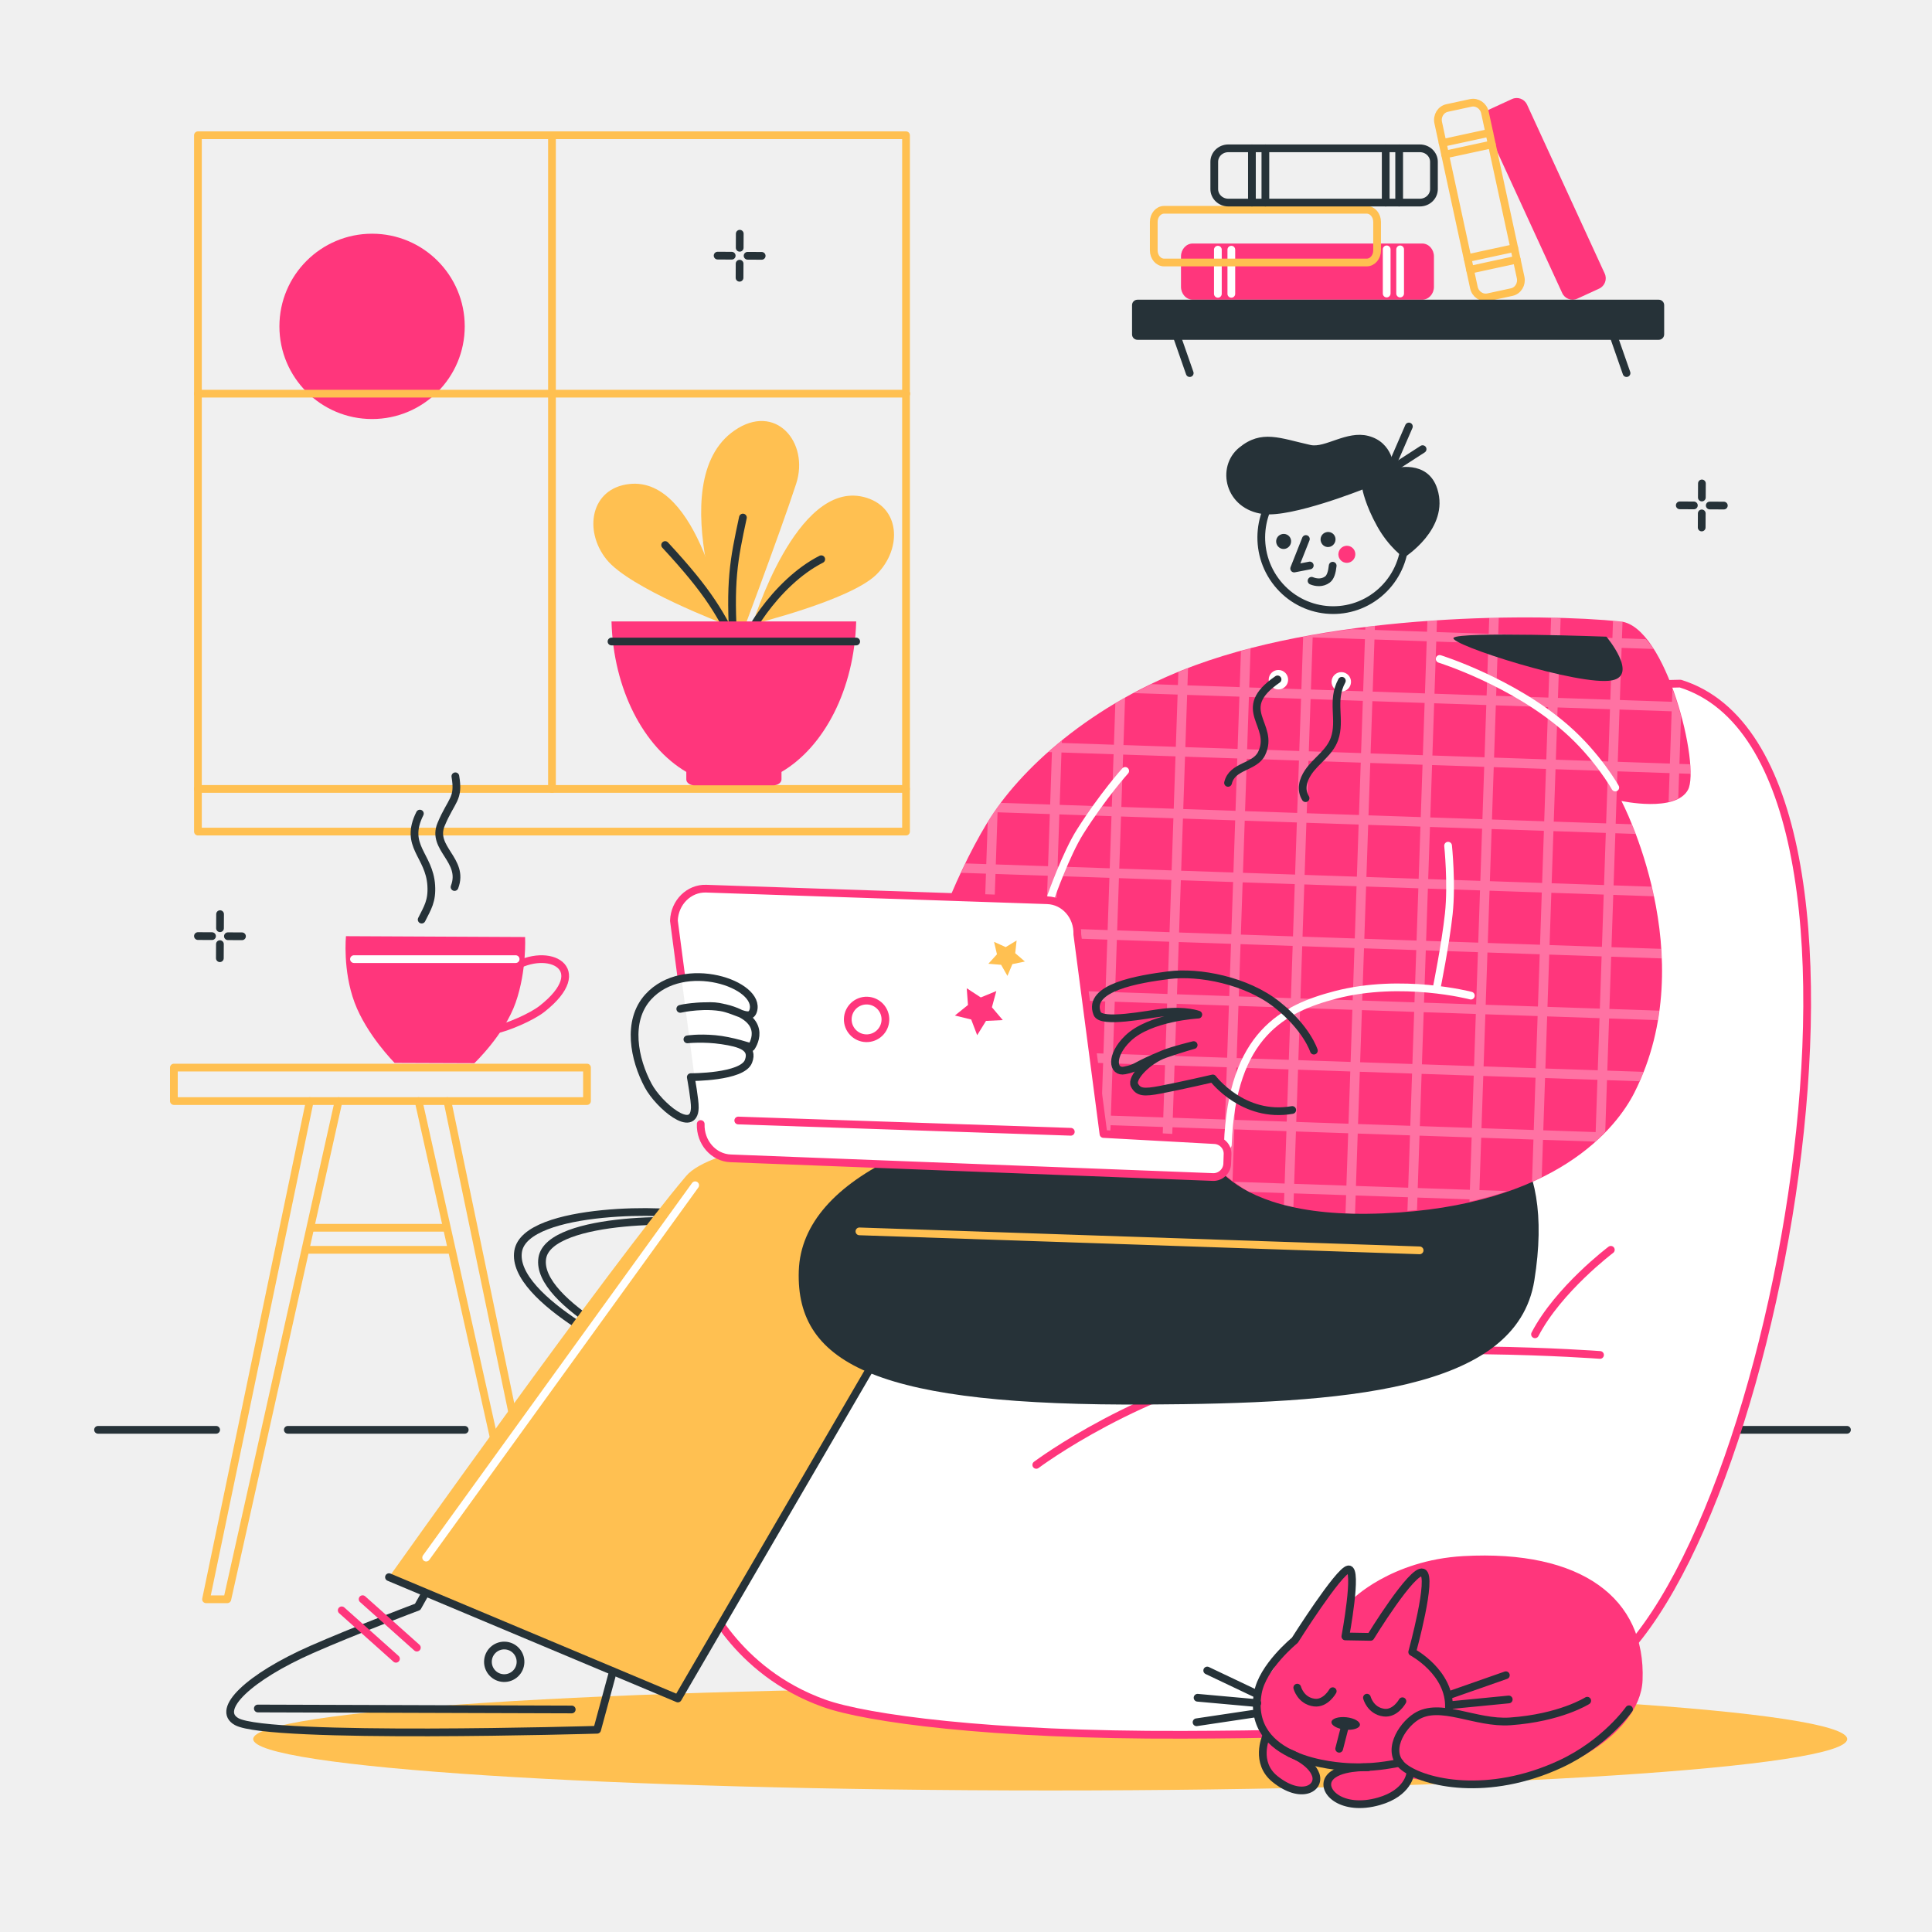
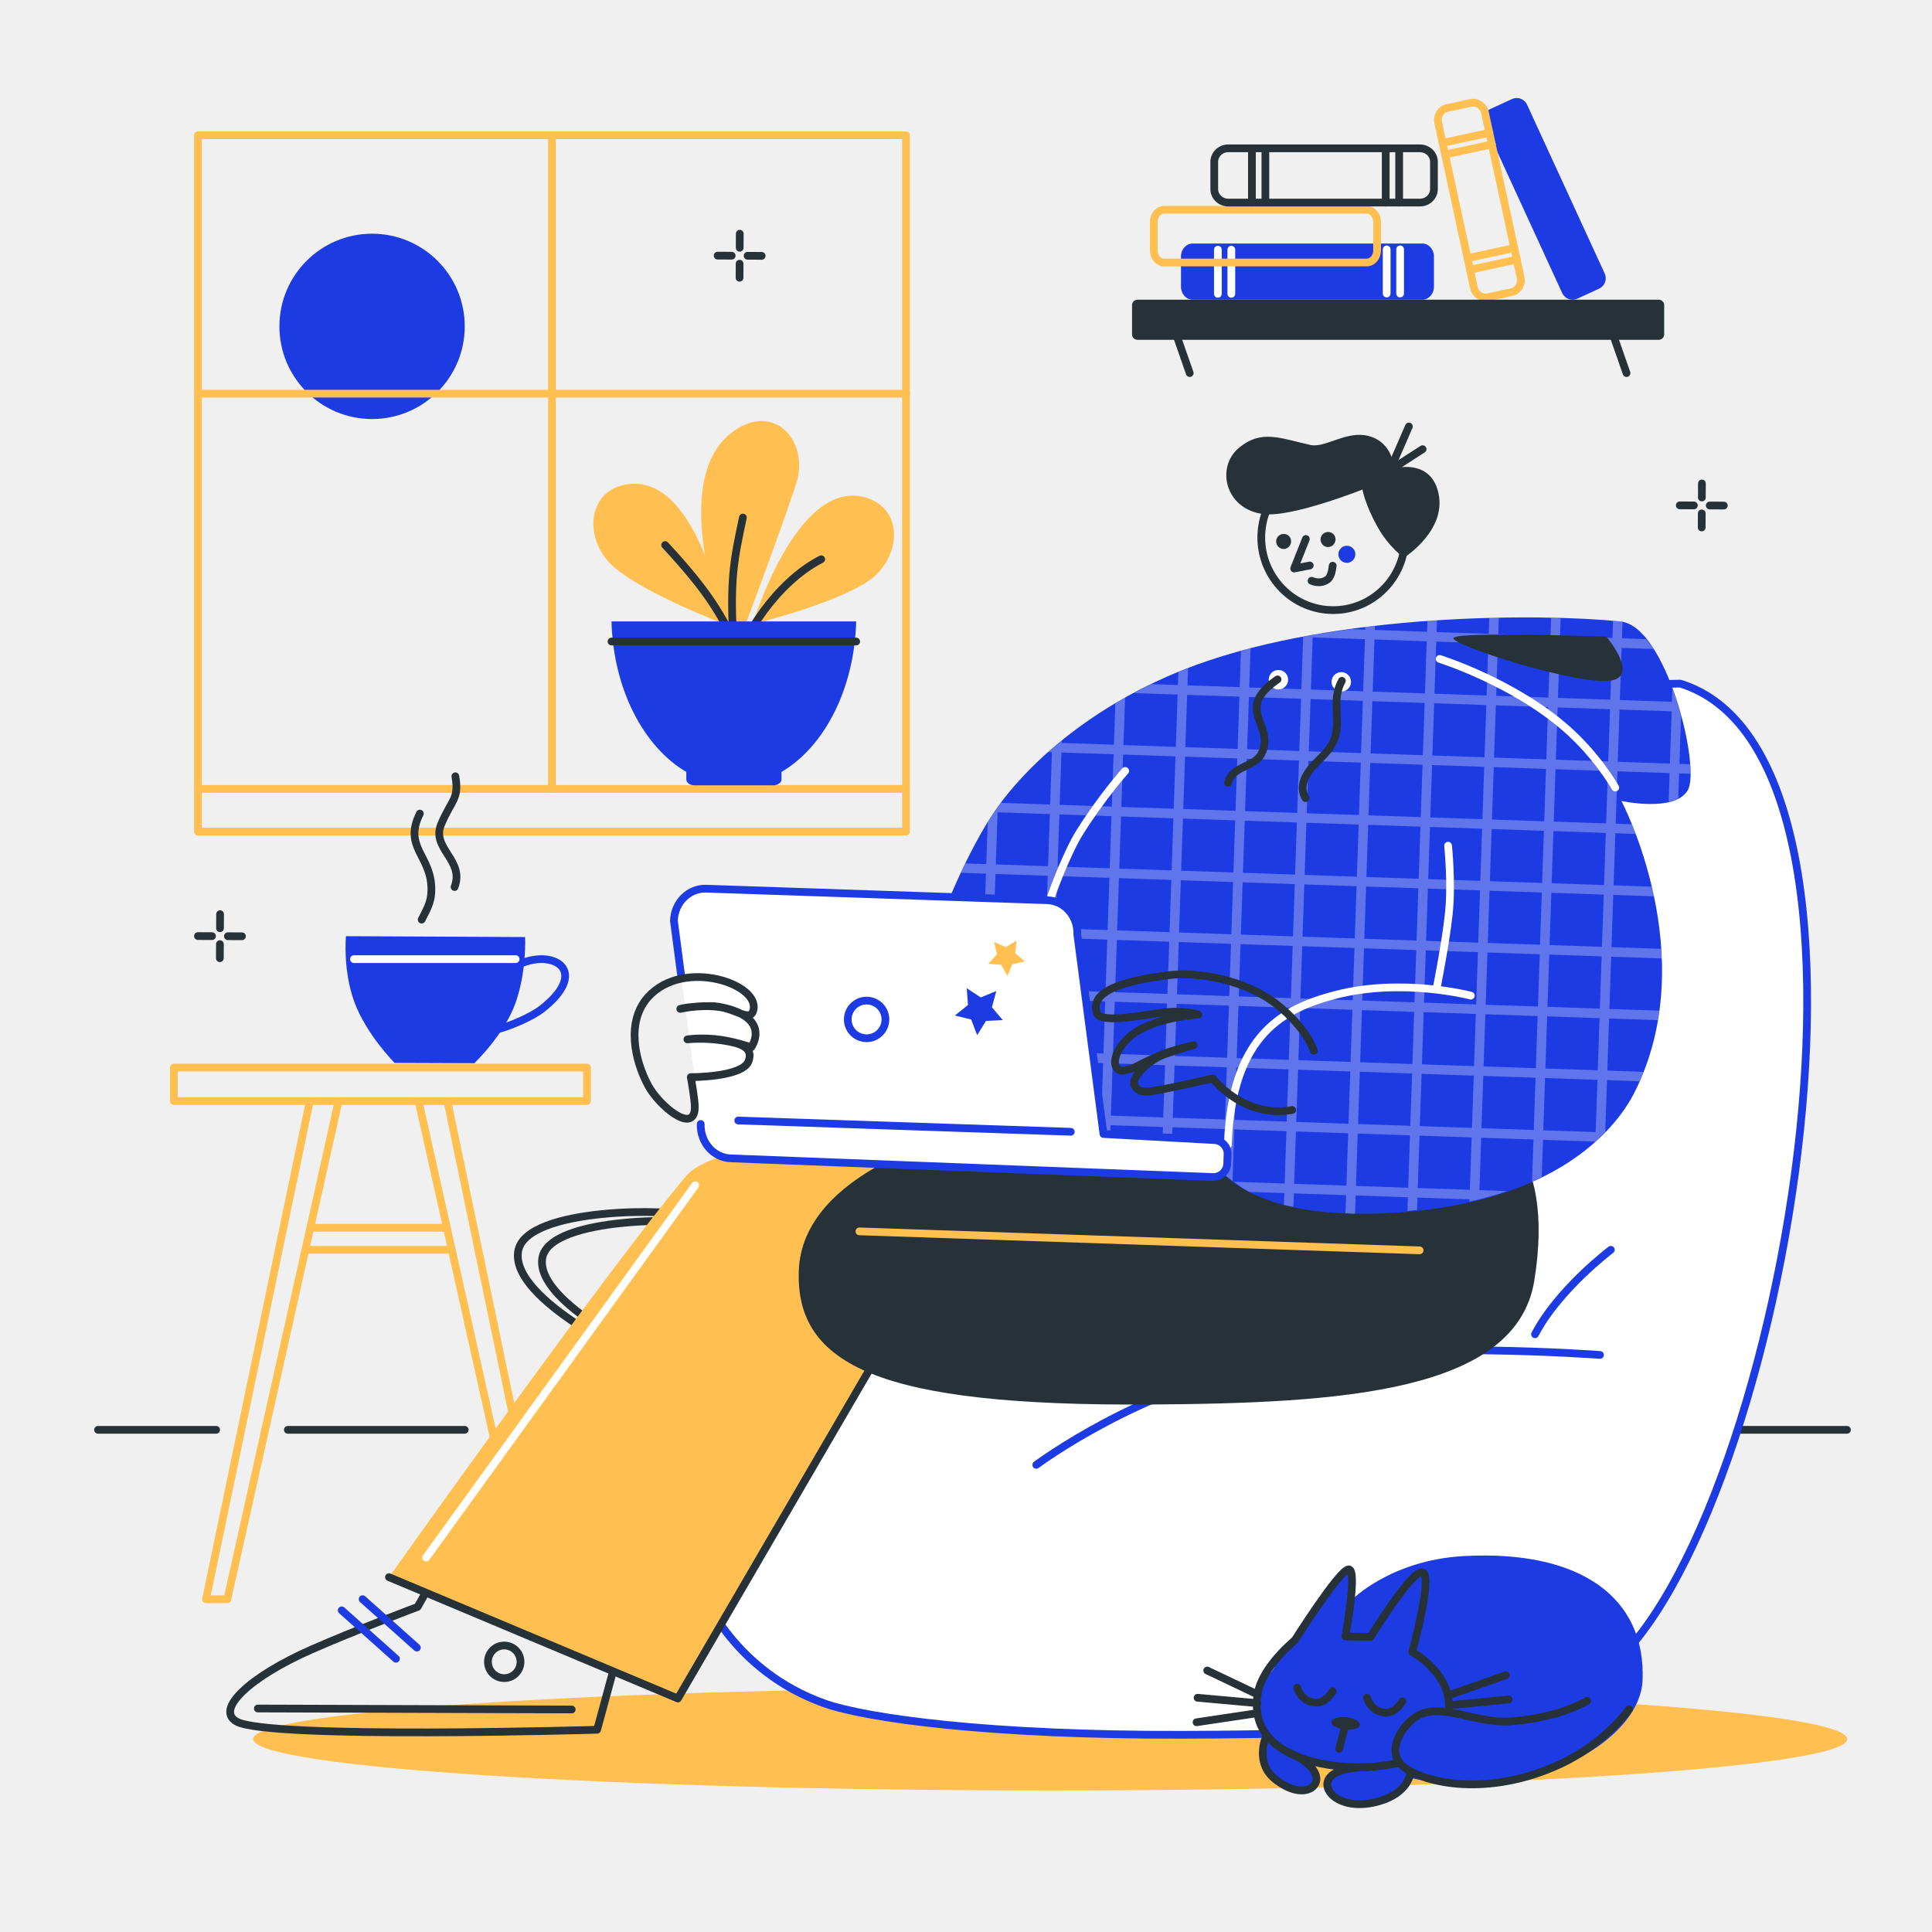
<svg xmlns="http://www.w3.org/2000/svg" version="1.1" x="0px" y="0px" viewBox="0 0 500 500" style="enable-background:new 0 0 500 500;" xml:space="preserve">
  <g id="Shadow">
    <ellipse style="fill:#FFC051;" cx="271.791" cy="450.066" rx="206.265" ry="13.306" />
  </g>
  <g id="Floor">
    <g id="Layer-16_1_">
      <path style="fill:none;stroke:#263238;stroke-width:2;stroke-linecap:round;stroke-linejoin:round;stroke-miterlimit:10;" d="    M25.371,370.036h30.565" />
      <path style="fill:none;stroke:#263238;stroke-width:2;stroke-linecap:round;stroke-linejoin:round;stroke-miterlimit:10;" d="    M139.681,370.036h338.312" />
      <line style="fill:none;stroke:#263238;stroke-width:2;stroke-linecap:round;stroke-linejoin:round;stroke-miterlimit:10;" x1="120.273" y1="370.036" x2="74.489" y2="370.036" />
    </g>
  </g>
  <g id="Sparkles">
    <g>
      <g>
        <path style="fill:none;stroke:#263238;stroke-width:2;stroke-linecap:round;stroke-linejoin:round;stroke-miterlimit:10;" d="     M440.455,125.111l-0.019,3.646" />
        <path style="fill:none;stroke:#263238;stroke-width:2;stroke-linecap:round;stroke-linejoin:round;stroke-miterlimit:10;" d="     M440.415,132.867l-0.019,3.646" />
        <path style="fill:none;stroke:#263238;stroke-width:2;stroke-linecap:round;stroke-linejoin:round;stroke-miterlimit:10;" d="     M446.127,130.841l-3.646-0.019" />
        <path style="fill:none;stroke:#263238;stroke-width:2;stroke-linecap:round;stroke-linejoin:round;stroke-miterlimit:10;" d="     M438.37,130.801l-3.646-0.018" />
      </g>
      <g>
        <path style="fill:none;stroke:#263238;stroke-width:2;stroke-linecap:round;stroke-linejoin:round;stroke-miterlimit:10;" d="     M56.955,236.582l-0.019,3.646" />
        <path style="fill:none;stroke:#263238;stroke-width:2;stroke-linecap:round;stroke-linejoin:round;stroke-miterlimit:10;" d="     M56.915,244.338l-0.019,3.646" />
        <path style="fill:none;stroke:#263238;stroke-width:2;stroke-linecap:round;stroke-linejoin:round;stroke-miterlimit:10;" d="     M62.627,242.312l-3.646-0.018" />
        <path style="fill:none;stroke:#263238;stroke-width:2;stroke-linecap:round;stroke-linejoin:round;stroke-miterlimit:10;" d="     M54.87,242.273l-3.646-0.019" />
      </g>
      <g>
        <path style="fill:none;stroke:#263238;stroke-width:2;stroke-linecap:round;stroke-linejoin:round;stroke-miterlimit:10;" d="     M191.451,60.484l-0.019,3.646" />
        <path style="fill:none;stroke:#263238;stroke-width:2;stroke-linecap:round;stroke-linejoin:round;stroke-miterlimit:10;" d="     M191.411,68.241l-0.019,3.646" />
        <path style="fill:none;stroke:#263238;stroke-width:2;stroke-linecap:round;stroke-linejoin:round;stroke-miterlimit:10;" d="     M197.123,66.214l-3.646-0.019" />
        <path style="fill:none;stroke:#263238;stroke-width:2;stroke-linecap:round;stroke-linejoin:round;stroke-miterlimit:10;" d="     M189.366,66.175l-3.646-0.019" />
      </g>
    </g>
  </g>
  <g id="Shelf">
    <g>
-       <path style="fill:#FF367C;" d="M305.639,66.364c0-1.846,1.36-3.342,3.037-3.342h59.391c1.677,0,3.037,1.496,3.037,3.342v7.859    c0,1.846-1.36,3.342-3.037,3.342h-59.391c-1.677,0-3.037-1.496-3.037-3.342V66.364z" />
+       <path style="fill:#1D3BE2;" d="M305.639,66.364c0-1.846,1.36-3.342,3.037-3.342h59.391c1.677,0,3.037,1.496,3.037,3.342v7.859    c0,1.846-1.36,3.342-3.037,3.342h-59.391c-1.677,0-3.037-1.496-3.037-3.342V66.364z" />
      <path style="fill:none;stroke:#FFFFFF;stroke-width:2;stroke-linecap:round;stroke-linejoin:round;stroke-miterlimit:10;" d="    M315.184,64.611v11.433" />
      <path style="fill:none;stroke:#FFFFFF;stroke-width:2;stroke-linecap:round;stroke-linejoin:round;stroke-miterlimit:10;" d="    M318.668,64.611v11.433" />
      <path style="fill:none;stroke:#FFFFFF;stroke-width:2;stroke-linecap:round;stroke-linejoin:round;stroke-miterlimit:10;" d="    M358.871,64.534v11.433" />
      <path style="fill:none;stroke:#FFFFFF;stroke-width:2;stroke-linecap:round;stroke-linejoin:round;stroke-miterlimit:10;" d="    M362.355,64.534v11.433" />
-       <path style="fill:#FF367C;" d="M391.299,25.635c1.475-0.678,3.221-0.032,3.899,1.443l20.101,43.719    c0.678,1.475,0.032,3.221-1.443,3.899l-5.655,2.6c-1.475,0.678-3.221,0.032-3.899-1.443l-20.101-43.719    c-0.678-1.475-0.032-3.221,1.443-3.899L391.299,25.635z" />
+       <path style="fill:#1D3BE2;" d="M391.299,25.635c1.475-0.678,3.221-0.032,3.899,1.443l20.101,43.719    c0.678,1.475,0.032,3.221-1.443,3.899l-5.655,2.6c-1.475,0.678-3.221,0.032-3.899-1.443l-20.101-43.719    c-0.678-1.475-0.032-3.221,1.443-3.899L391.299,25.635z" />
      <path style="fill:none;stroke:#FFC051;stroke-width:2;stroke-linecap:round;stroke-linejoin:round;stroke-miterlimit:10;" d="    M298.592,57.429c0-1.731,1.201-3.135,2.682-3.135h52.434c1.481,0,2.682,1.403,2.682,3.135V64.8c0,1.731-1.201,3.135-2.682,3.135    h-52.434c-1.481,0-2.682-1.403-2.682-3.135V57.429z" />
      <path style="fill:none;stroke:#263238;stroke-width:2;stroke-linecap:round;stroke-linejoin:round;stroke-miterlimit:10;" d="    M314.251,41.869c0-1.924,1.632-3.483,3.645-3.483h49.563c2.013,0,3.645,1.56,3.645,3.483v7.075c0,1.924-1.632,3.483-3.645,3.483    h-49.563c-2.013,0-3.645-1.56-3.645-3.483V41.869z" />
      <g>
        <path style="fill:none;stroke:#263238;stroke-width:2;stroke-linecap:round;stroke-linejoin:round;stroke-miterlimit:10;" d="     M323.996,38.386v14.043" />
        <path style="fill:none;stroke:#263238;stroke-width:2;stroke-linecap:round;stroke-linejoin:round;stroke-miterlimit:10;" d="     M327.48,38.386v14.043" />
      </g>
      <g>
        <path style="fill:none;stroke:#263238;stroke-width:2;stroke-linecap:round;stroke-linejoin:round;stroke-miterlimit:10;" d="     M358.62,38.386v14.043" />
        <path style="fill:none;stroke:#263238;stroke-width:2;stroke-linecap:round;stroke-linejoin:round;stroke-miterlimit:10;" d="     M362.104,38.386v14.043" />
      </g>
      <path style="fill:none;stroke:#FFC051;stroke-width:2;stroke-linecap:round;stroke-linejoin:round;stroke-miterlimit:10;" d="    M380.621,26.632c1.657-0.358,3.304,0.757,3.679,2.49l9.237,42.688c0.375,1.734-0.664,3.43-2.321,3.789l-6.093,1.318    c-1.657,0.358-3.305-0.757-3.68-2.491l-9.236-42.688c-0.375-1.734,0.664-3.43,2.32-3.789L380.621,26.632z" />
      <path style="fill:none;stroke:#FFC051;stroke-width:2;stroke-linecap:round;stroke-linejoin:round;stroke-miterlimit:10;" d="    M385.437,34.376l-12.095,2.617" />
      <path style="fill:none;stroke:#FFC051;stroke-width:2;stroke-linecap:round;stroke-linejoin:round;stroke-miterlimit:10;" d="    M386.086,37.377l-12.095,2.617" />
      <path style="fill:none;stroke:#FFC051;stroke-width:2;stroke-linecap:round;stroke-linejoin:round;stroke-miterlimit:10;" d="    M391.889,64.196l-12.095,2.617" />
      <path style="fill:none;stroke:#FFC051;stroke-width:2;stroke-linecap:round;stroke-linejoin:round;stroke-miterlimit:10;" d="    M392.539,67.197l-12.095,2.617" />
      <path style="fill:#263238;" d="M292.973,78.964c0-0.772,0.626-1.398,1.398-1.398h134.916c0.772,0,1.398,0.626,1.398,1.398v7.579    c0,0.772-0.626,1.398-1.398,1.398H294.371c-0.772,0-1.398-0.626-1.398-1.398V78.964z" />
      <path style="fill:none;stroke:#263238;stroke-width:2;stroke-linecap:round;stroke-linejoin:round;stroke-miterlimit:10;" d="    M303.835,84.919l4.066,11.641" />
      <path style="fill:none;stroke:#263238;stroke-width:2;stroke-linecap:round;stroke-linejoin:round;stroke-miterlimit:10;" d="    M416.881,84.919l4.066,11.641" />
    </g>
  </g>
  <g id="Sun">
-     <path style="fill:#FF367C;" d="M72.311,84.465c0-13.244,10.737-23.981,23.981-23.981c13.245,0,23.981,10.737,23.981,23.981   s-10.736,23.981-23.981,23.981C83.048,108.446,72.311,97.71,72.311,84.465z" />
+     <path style="fill:#1D3BE2;" d="M72.311,84.465c0-13.244,10.737-23.981,23.981-23.981c13.245,0,23.981,10.737,23.981,23.981   s-10.736,23.981-23.981,23.981C83.048,108.446,72.311,97.71,72.311,84.465z" />
  </g>
  <g id="Window">
    <g>
      <path style="fill:none;stroke:#FFC051;stroke-width:2;stroke-linecap:round;stroke-linejoin:round;stroke-miterlimit:10;" d="    M51.224,35.002h183.254v180.217H51.224V35.002z" />
      <path style="fill:none;stroke:#FFC051;stroke-width:2;stroke-linecap:round;stroke-linejoin:round;stroke-miterlimit:10;" d="    M51.224,204.178h183.254" />
      <path style="fill:none;stroke:#FFC051;stroke-width:2;stroke-linecap:round;stroke-linejoin:round;stroke-miterlimit:10;" d="    M142.851,35.002v169.176" />
      <path style="fill:none;stroke:#FFC051;stroke-width:2;stroke-linecap:round;stroke-linejoin:round;stroke-miterlimit:10;" d="    M51.224,101.879h183.329" />
    </g>
  </g>
  <g id="Plant">
    <g>
      <path style="fill:#FFC051;" d="M187.584,161.549c0,0-6.639-38.311-24.733-36.286c-10.008,1.12-11.859,12.053-5.895,19.514    C162.92,152.238,187.584,161.549,187.584,161.549z" />
      <path style="fill:#FFC051;" d="M194.772,161.549c0,0,11.232-37.192,28.684-32.946c9.654,2.349,10.113,13.426,3.356,20.091    C220.055,155.36,194.772,161.549,194.772,161.549z" />
      <path style="fill:#FFC051;" d="M189.917,169.729c0,0-19.115-44.973,0.136-58.3c10.648-7.372,19.471,3.052,15.997,13.756    C201.951,137.817,189.917,169.729,189.917,169.729z" />
      <path style="fill:none;stroke:#263238;stroke-width:2;stroke-linecap:round;stroke-linejoin:round;stroke-miterlimit:10;" d="    M192.264,133.942c-2.347,10.965-3.529,16.481-2.347,33.623" />
      <path style="fill:none;stroke:#263238;stroke-width:2;stroke-linecap:round;stroke-linejoin:round;stroke-miterlimit:10;" d="    M191.444,168.774c-5.062-10.021-7.606-15.062-19.308-27.72" />
      <path style="fill:none;stroke:#263238;stroke-width:2;stroke-linecap:round;stroke-linejoin:round;stroke-miterlimit:10;" d="    M212.537,144.729c-11.871,6.024-21.093,21.295-21.093,26.174" />
-       <path style="fill:#FF367C;" d="M158.255,160.83c0.472,17.544,8.316,32.468,19.361,38.946v1.95c0,0.831,0.945,1.52,2.122,1.52    h10.195h10.163c1.177,0,2.155-0.689,2.155-1.52v-1.95c11.044-6.479,18.856-21.402,19.329-38.946H158.255z" />
+       <path style="fill:#1D3BE2;" d="M158.255,160.83c0.472,17.544,8.316,32.468,19.361,38.946v1.95c0,0.831,0.945,1.52,2.122,1.52    h10.195h10.163c1.177,0,2.155-0.689,2.155-1.52v-1.95c11.044-6.479,18.856-21.402,19.329-38.946H158.255z" />
      <path style="fill:none;stroke:#263238;stroke-width:2;stroke-linecap:round;stroke-linejoin:round;stroke-miterlimit:10;" d="    M158.255,166.024h63.325" />
    </g>
  </g>
  <g id="Table">
    <g>
      <path style="fill:none;stroke:#FFC051;stroke-width:2;stroke-linecap:round;stroke-linejoin:round;stroke-miterlimit:10;" d="    M45,276.287h106.912v8.667H45V276.287z" />
      <path style="fill:none;stroke:#FFC051;stroke-width:2;stroke-linecap:round;stroke-linejoin:round;stroke-miterlimit:10;" d="    M87.624,284.954L58.83,413.891h-5.508l26.85-128.937" />
      <path style="fill:none;stroke:#FFC051;stroke-width:2;stroke-linecap:round;stroke-linejoin:round;stroke-miterlimit:10;" d="    M108.333,284.954l28.794,128.937h5.508l-26.849-128.937" />
      <path style="fill:none;stroke:#FFC051;stroke-width:2;stroke-linecap:round;stroke-linejoin:round;stroke-miterlimit:10;" d="    M80.588,317.747h34.473" />
      <path style="fill:none;stroke:#FFC051;stroke-width:2;stroke-linecap:round;stroke-linejoin:round;stroke-miterlimit:10;" d="    M79.295,323.449h36.762" />
    </g>
  </g>
  <g id="Mug">
    <g>
      <g>
-         <path style="fill:#FF367C;" d="M89.541,242.283l46.352,0.222c0,0,0.463,8.678-2.442,16.963     c-2.904,8.285-10.693,15.689-10.693,15.689l-20.629-0.077c0,0-7.247-7.272-10.361-15.612     C88.654,251.127,89.541,242.283,89.541,242.283z" />
-         <path style="fill:none;stroke:#FF367C;stroke-width:2;stroke-linecap:round;stroke-linejoin:round;stroke-miterlimit:10;" d="     M132.597,250.527c9.349-5.864,20.946,0.114,7.701,10.541c-2.767,2.179-9.069,4.86-12.295,5.48" />
+         <path style="fill:#1D3BE2;" d="M89.541,242.283l46.352,0.222c0,0,0.463,8.678-2.442,16.963     c-2.904,8.285-10.693,15.689-10.693,15.689l-20.629-0.077c0,0-7.247-7.272-10.361-15.612     C88.654,251.127,89.541,242.283,89.541,242.283z" />
+         <path style="fill:none;stroke:#1D3BE2;stroke-width:2;stroke-linecap:round;stroke-linejoin:round;stroke-miterlimit:10;" d="     M132.597,250.527c9.349-5.864,20.946,0.114,7.701,10.541c-2.767,2.179-9.069,4.86-12.295,5.48" />
        <path style="fill:none;stroke:#FFFFFF;stroke-width:2;stroke-linecap:round;stroke-linejoin:round;stroke-miterlimit:10;" d="     M91.608,248.221h41.842" />
      </g>
      <g>
        <path style="fill:none;stroke:#263238;stroke-width:2;stroke-linecap:round;stroke-linejoin:round;stroke-miterlimit:10;" d="     M108.663,210.553c-4.213,8.425,2.449,10.684,2.943,18.582c0.254,4.064-0.949,5.797-2.48,8.86" />
        <path style="fill:none;stroke:#263238;stroke-width:2;stroke-linecap:round;stroke-linejoin:round;stroke-miterlimit:10;" d="     M117.847,200.903c1.028,6.012-1.008,6.012-3.696,12.467c-2.588,6.211,6.148,9.264,3.484,16.192" />
      </g>
    </g>
  </g>
  <g id="Character">
    <g>
      <path style="fill:none;stroke:#263238;stroke-width:2;stroke-linecap:round;stroke-linejoin:round;stroke-miterlimit:10;" d="    M178.288,314.793c-2.767-1.965-42.294-2.649-44.194,9.038c-2.03,12.492,30.822,28.124,36.401,29.846" />
      <path style="fill:none;stroke:#263238;stroke-width:2;stroke-linecap:round;stroke-linejoin:round;stroke-miterlimit:10;" d="    M183.165,317.051c-2.683-1.862-40.987-2.54-42.818,8.521c-1.958,11.823,29.888,26.645,35.296,28.279" />
-       <path style="fill:#FFFFFF;stroke:#FF367C;stroke-width:2;stroke-linecap:round;stroke-linejoin:round;stroke-miterlimit:10;" d="    M182.075,412.634c0,0,7.881,19.906,31.325,28.222c10.687,3.79,42.421,8.279,92.82,8.103c42.33-0.147,82.717-1.268,104.995-13.589    c47.219-26.113,87.045-238.717,23.648-258.455l-87.823,2.059L197.728,317.84L182.075,412.634z" />
-       <path style="fill:none;stroke:#FF367C;stroke-width:2;stroke-linecap:round;stroke-linejoin:round;stroke-miterlimit:10;" d="    M268.185,379.112c0,0,27.287-20.452,60.998-26.368c33.712-5.916,84.903-2.086,84.903-2.086" />
+       <path style="fill:#FFFFFF;stroke:#1D3BE2;stroke-width:2;stroke-linecap:round;stroke-linejoin:round;stroke-miterlimit:10;" d="    M182.075,412.634c0,0,7.881,19.906,31.325,28.222c10.687,3.79,42.421,8.279,92.82,8.103c42.33-0.147,82.717-1.268,104.995-13.589    c47.219-26.113,87.045-238.717,23.648-258.455l-87.823,2.059L197.728,317.84L182.075,412.634z" />
+       <path style="fill:none;stroke:#1D3BE2;stroke-width:2;stroke-linecap:round;stroke-linejoin:round;stroke-miterlimit:10;" d="    M268.185,379.112c0,0,27.287-20.452,60.998-26.368c33.712-5.916,84.903-2.086,84.903-2.086" />
      <g id="Layer-9_2_">
        <path style="fill:#FFC051;" d="M292.749,287.683c0,0-102.846,2.144-115.163,16.652c-19.536,23.01-76.918,103.832-76.918,103.832     l74.767,31.403l63.178-108.461L292.749,287.683z" />
      </g>
      <g id="Layer-9_00000076564054454746379220000007074364354545552788_">
        <path style="fill:none;stroke:#263238;stroke-width:2;stroke-linecap:round;stroke-linejoin:round;stroke-miterlimit:10;" d="     M100.668,408.167l74.767,31.403l63.178-108.461" />
      </g>
      <g id="Layer-1_2_">
        <path style="fill:#263238;" d="M206.724,328.886c0.835-24.627,37.523-39.778,87.566-43.806     c42.624-3.431,113.668-21.56,102.796,46.296c-4.638,28.943-49.763,31.818-99.968,32.111     C228.087,363.889,205.889,353.512,206.724,328.886z" />
      </g>
      <g id="Layer-2_2_">
-         <path style="fill:#FF367C;" d="M419.622,207.285c0,0,13.968,3.064,17.217-2.862c3.3-6.02-5.6-42.367-17.417-43.583     c-20.621-2.123-73.205-2.228-110.093,11.323c-26.959,9.903-45.544,27.04-53.873,40.817     c-18.192,30.085-27.236,78.266-27.236,78.266l82.664,2.801c0,0,2.228,21.837,47.043,19.974     c44.815-1.864,60.546-22.322,65.066-31.279C440.843,247.361,419.622,207.285,419.622,207.285z" />
+         <path style="fill:#1D3BE2;" d="M419.622,207.285c0,0,13.968,3.064,17.217-2.862c3.3-6.02-5.6-42.367-17.417-43.583     c-20.621-2.123-73.205-2.228-110.093,11.323c-26.959,9.903-45.544,27.04-53.873,40.817     c-18.192,30.085-27.236,78.266-27.236,78.266l82.664,2.801c0,0,2.228,21.837,47.043,19.974     c44.815-1.864,60.546-22.322,65.066-31.279C440.843,247.361,419.622,207.285,419.622,207.285z" />
      </g>
      <g id="Layer-18_2_">
        <path style="opacity:0.298;fill:#FFFFFF;enable-background:new    ;" d="M401.425,159.922l-0.158,4.653l-13.523-0.458     l0.144-4.248c-0.854,0.016-1.603,0.018-2.472,0.041l-0.14,4.123l-13.492-0.457l0.103-3.03c-0.83,0.054-1.64,0.106-2.476,0.166     l-0.094,2.78l-13.523-0.458l0.036-1.062c-0.831,0.096-1.649,0.22-2.481,0.323l-0.022,0.656l-3.56-0.121     c-4.3,0.586-8.574,1.232-12.826,2.035l0.312,0.011l-0.457,13.492l-13.492-0.457l0.344-10.15c-0.862,0.223-1.643,0.526-2.496,0.76     l-0.315,9.307l-13.523-0.458l0.15-4.434c-0.857,0.33-1.666,0.696-2.506,1.041l-0.112,3.31l-6.871-0.233     c-1.548,0.749-3.039,1.526-4.518,2.317l11.306,0.383l-0.458,13.523l-13.554-0.459l0.416-12.274     c-0.872,0.491-1.675,1.006-2.522,1.509l-0.362,10.681l-13.492-0.457l0.021-0.624c-1.215,0.986-2.349,1.977-3.478,2.977     l0.905,0.031l-0.459,13.555l-12.774-0.433c-1.267,1.69-2.399,3.334-3.389,4.95l-0.369,10.9l-5.372-0.182     c-0.398,0.817-0.79,1.602-1.177,2.431l6.465,0.219l-0.458,13.523l-11.649-0.395c-0.312,0.817-0.562,1.625-0.864,2.441     l12.43,0.421l-0.458,13.523l-13.523-0.458l0.344-10.15c-0.949,2.673-1.897,5.304-2.738,7.912l-0.073,2.155l-0.593-0.02     c-0.26,0.827-0.491,1.632-0.74,2.445l1.249,0.042l-0.457,13.492l-4.528-0.153c-0.227,0.87-0.405,1.623-0.614,2.45l5.059,0.171     l-0.458,13.523l-7.901-0.268c-0.195,0.937-0.432,2.002-0.52,2.453l8.338,0.283l-0.07,2.061l2.468,0.084l0.07-2.061l13.523,0.458     l-0.07,2.061l2.468,0.084l0.07-2.061l13.523,0.458l-0.07,2.061l2.468,0.084l0.07-2.061l13.492,0.457l-0.07,2.061l2.468,0.084     l0.07-2.061l13.554,0.459l-0.07,2.061l2.468,0.084l0.07-2.061l13.523,0.458l-0.387,11.431c0.705,0.683,1.507,1.343,2.402,2.02     l0.453-13.367l13.492,0.457l-0.459,13.554l-13.148-0.445c1.205,0.886,2.363,1.786,3.945,2.604l9.12,0.309l-0.104,3.061     c0.768,0.202,1.628,0.341,2.453,0.52l0.119-3.498l13.523,0.458l-0.159,4.685c0.82,0.034,1.61,0.1,2.467,0.115l0.16-4.716     l13.523,0.458l-0.12,3.529c0.839-0.074,1.662-0.141,2.478-0.228l0.109-3.217l13.492,0.457l-0.02,0.594     c3.505-0.805,6.796-1.693,9.785-2.733l-7.214-0.245l0.459-13.554l13.523,0.458l-0.371,10.963c0.905-0.404,1.661-0.839,2.513-1.26     l0.326-9.62l13.554,0.459c0.956-0.857,1.742-1.696,2.556-2.54l0.453-13.367l8.401,0.285c0.357-0.809,0.731-1.622,1.052-2.435     l-9.37-0.317l0.457-13.492l12.618,0.428c0.139-0.821,0.255-1.64,0.365-2.458l-12.899-0.437l0.458-13.523l13.086,0.443     c-0.031-0.831-0.111-1.657-0.166-2.476l-12.836-0.435l0.458-13.523l10.525,0.357c-0.19-0.9-0.429-1.626-0.635-2.492l-9.806-0.332     l0.457-13.492l5.216,0.177c-0.404-1.063-0.583-1.623-0.948-2.502l-4.185-0.142l0.459-13.555l13.492,0.457l-0.251,7.403     c0.909-0.211,1.742-0.455,2.499-0.854l0.219-6.465l2.935,0.099c0.004-0.722-0.076-1.635-0.135-2.475l-2.717-0.092l0.419-12.367     c-0.64-2.369-1.376-4.687-2.233-7.018l-0.112,3.31l-13.492-0.457l0.457-13.492l8.276,0.28c-0.632-0.993-1.334-1.717-2.009-2.538     l-6.184-0.21l0.143-4.217c-0.158-0.029-0.305-0.124-0.465-0.141c-0.496-0.051-1.464-0.051-1.998-0.099l-0.148,4.372     l-13.554-0.459l0.156-4.591C402.97,160.04,402.385,159.943,401.425,159.922z M339.719,164.959l13.523,0.458l-0.457,13.492     l-13.523-0.458L339.719,164.959z M355.71,165.501l13.523,0.458l-0.457,13.492l-13.523-0.458L355.71,165.501z M371.701,166.043     l13.492,0.457l-0.457,13.492l-13.492-0.457L371.701,166.043z M387.66,166.584l13.523,0.458l-0.457,13.492l-13.523-0.458     L387.66,166.584z M403.651,167.126l13.554,0.459l-0.457,13.492l-13.554-0.459L403.651,167.126z M307.228,179.836l13.523,0.458     l-0.458,13.523l-13.523-0.458L307.228,179.836z M323.219,180.378l13.492,0.457l-0.458,13.523l-13.492-0.457L323.219,180.378z      M339.178,180.919l13.523,0.458l-0.458,13.523l-13.523-0.458L339.178,180.919z M355.169,181.461l13.523,0.458l-0.458,13.523     l-13.523-0.458L355.169,181.461z M371.16,182.003l13.492,0.457l-0.458,13.523l-13.492-0.457L371.16,182.003z M387.12,182.544     l13.523,0.458l-0.458,13.523l-13.523-0.458L387.12,182.544z M403.111,183.086l13.554,0.459l-0.458,13.523l-13.554-0.459     L403.111,183.086z M419.132,183.629l13.492,0.457l-0.458,13.523l-13.492-0.457L419.132,183.629z M274.704,194.743l13.492,0.457     l-0.459,13.555l-13.492-0.457L274.704,194.743z M290.664,195.284l13.554,0.459l-0.459,13.555l-13.554-0.459L290.664,195.284z      M306.686,195.827l13.523,0.458l-0.459,13.555l-13.523-0.458L306.686,195.827z M322.677,196.369l13.492,0.457l-0.459,13.555     l-13.492-0.457L322.677,196.369z M338.636,196.91l13.523,0.458l-0.459,13.555l-13.523-0.458L338.636,196.91z M354.627,197.452     l13.523,0.458l-0.459,13.555l-13.523-0.458L354.627,197.452z M370.618,197.994l13.492,0.457l-0.459,13.555l-13.492-0.457     L370.618,197.994z M386.578,198.535l13.523,0.458l-0.459,13.555l-13.523-0.458L386.578,198.535z M402.569,199.077l13.554,0.459     l-0.459,13.555l-13.554-0.459L402.569,199.077z M258.17,210.223l13.523,0.458l-0.457,13.492l-13.523-0.458L258.17,210.223z      M274.161,210.765l13.492,0.457l-0.457,13.492l-13.492-0.457L274.161,210.765z M290.121,211.306l13.554,0.459l-0.457,13.492     l-13.554-0.459L290.121,211.306z M306.143,211.849l13.523,0.458l-0.457,13.492l-13.523-0.458L306.143,211.849z M322.134,212.391     l13.492,0.457l-0.457,13.492l-13.492-0.457L322.134,212.391z M338.093,212.932l13.523,0.458l-0.457,13.492l-13.523-0.458     L338.093,212.932z M354.084,213.474l13.523,0.458l-0.457,13.492l-13.523-0.458L354.084,213.474z M370.075,214.016l13.492,0.457     l-0.457,13.492l-13.492-0.457L370.075,214.016z M386.035,214.556l13.523,0.458l-0.457,13.492l-13.523-0.458L386.035,214.556z      M402.026,215.098l13.554,0.459l-0.457,13.492l-13.554-0.459L402.026,215.098z M257.629,226.183l13.523,0.458l-0.458,13.523     l-13.523-0.458L257.629,226.183z M273.62,226.725l13.492,0.457l-0.458,13.523l-13.492-0.457L273.62,226.725z M289.58,227.266     l13.554,0.459l-0.458,13.523l-13.554-0.459L289.58,227.266z M305.602,227.809l13.523,0.458l-0.458,13.523l-13.523-0.458     L305.602,227.809z M321.593,228.351l13.492,0.457l-0.458,13.523l-13.492-0.457L321.593,228.351z M337.553,228.891l13.523,0.458     l-0.458,13.523l-13.523-0.458L337.553,228.891z M353.543,229.433l13.523,0.458l-0.458,13.523l-13.523-0.458L353.543,229.433z      M369.534,229.975l13.492,0.457l-0.458,13.523l-13.492-0.457L369.534,229.975z M385.494,230.516l13.523,0.458l-0.458,13.523     l-13.523-0.458L385.494,230.516z M401.485,231.058l13.554,0.459l-0.458,13.523l-13.554-0.459L401.485,231.058z M257.088,242.174     l13.523,0.458l-0.458,13.523l-13.523-0.458L257.088,242.174z M273.078,242.716l13.492,0.457l-0.458,13.523l-13.492-0.457     L273.078,242.716z M289.038,243.257l13.554,0.459l-0.458,13.523l-13.554-0.459L289.038,243.257z M305.06,243.8l13.523,0.458     l-0.458,13.523l-13.523-0.458L305.06,243.8z M321.051,244.342l13.492,0.457l-0.458,13.523l-13.492-0.457L321.051,244.342z      M337.011,244.882l13.523,0.458l-0.458,13.523l-13.523-0.458L337.011,244.882z M353.001,245.424l13.523,0.458l-0.458,13.523     l-13.523-0.458L353.001,245.424z M368.992,245.966l13.492,0.457l-0.458,13.523l-13.492-0.457L368.992,245.966z M384.952,246.507     l13.523,0.458l-0.458,13.523l-13.523-0.458L384.952,246.507z M400.943,247.049l13.554,0.459l-0.458,13.523l-13.554-0.459     L400.943,247.049z M240.555,257.623l13.523,0.458l-0.457,13.492l-13.523-0.458L240.555,257.623z M256.546,258.165l13.523,0.458     l-0.457,13.492l-13.523-0.458L256.546,258.165z M272.536,258.707l13.492,0.457l-0.457,13.492l-13.492-0.457L272.536,258.707z      M288.496,259.247l13.554,0.459l-0.457,13.492l-13.554-0.459L288.496,259.247z M304.518,259.79l13.523,0.458l-0.457,13.492     l-13.523-0.458L304.518,259.79z M320.509,260.332l13.492,0.457l-0.457,13.492l-13.492-0.457L320.509,260.332z M336.469,260.873     l13.523,0.458l-0.457,13.492l-13.523-0.458L336.469,260.873z M352.46,261.415l13.523,0.458l-0.457,13.492l-13.523-0.458     L352.46,261.415z M368.45,261.957l13.492,0.457l-0.457,13.492l-13.492-0.457L368.45,261.957z M384.41,262.498l13.523,0.458     l-0.457,13.492l-13.523-0.458L384.41,262.498z M400.401,263.04l13.554,0.459l-0.457,13.492l-13.554-0.459L400.401,263.04z      M240.014,273.583l13.523,0.458l-0.458,13.523l-13.523-0.458L240.014,273.583z M256.005,274.125l13.523,0.458l-0.458,13.523     l-13.523-0.458L256.005,274.125z M271.996,274.667l13.492,0.457l-0.458,13.523l-13.492-0.457L271.996,274.667z M287.956,275.207     l13.554,0.459l-0.458,13.523l-13.554-0.459L287.956,275.207z M303.977,275.75l13.523,0.458l-0.458,13.523l-13.523-0.458     L303.977,275.75z M319.968,276.292l13.492,0.457l-0.458,13.523l-13.492-0.457L319.968,276.292z M335.928,276.833l13.523,0.458     l-0.458,13.523l-13.523-0.458L335.928,276.833z M351.919,277.375l13.523,0.458l-0.458,13.523l-13.523-0.458L351.919,277.375z      M367.91,277.917l13.492,0.457l-0.458,13.523l-13.492-0.457L367.91,277.917z M383.869,278.458l13.523,0.458l-0.458,13.523     l-13.523-0.458L383.869,278.458z M399.86,279l13.554,0.459l-0.458,13.523l-13.554-0.459L399.86,279z M335.386,292.824     l13.523,0.458l-0.459,13.554l-13.523-0.458L335.386,292.824z M351.377,293.366l13.523,0.458l-0.459,13.554l-13.523-0.458     L351.377,293.366z M367.368,293.908l13.492,0.457l-0.459,13.554l-13.492-0.457L367.368,293.908z" />
      </g>
      <path style="fill:none;stroke:#FFC051;stroke-width:2;stroke-linecap:round;stroke-linejoin:round;stroke-miterlimit:10;" d="    M222.416,318.677l144.984,4.913" />
      <path style="fill:none;stroke:#FFFFFF;stroke-width:2;stroke-linecap:round;stroke-linejoin:round;stroke-miterlimit:10;" d="    M179.915,306.746l-69.625,96.362" />
      <g id="Layer-7_2_">
        <path style="fill:#FFFFFF;" d="M328.338,175.823c0.047-1.388,1.211-2.476,2.6-2.429c1.388,0.047,2.475,1.211,2.428,2.6     c-0.047,1.388-1.211,2.476-2.599,2.429C329.378,178.376,328.291,177.211,328.338,175.823z" />
        <path style="fill:#FFFFFF;" d="M344.612,176.374c0.047-1.388,1.211-2.476,2.599-2.429c1.389,0.047,2.477,1.212,2.43,2.6     c-0.047,1.388-1.211,2.476-2.6,2.429C345.652,178.927,344.565,177.763,344.612,176.374z" />
      </g>
      <path style="fill:none;stroke:#263238;stroke-width:2;stroke-linecap:round;stroke-linejoin:round;stroke-miterlimit:10;" d="    M330.629,175.826c-11.482,7.875-0.484,11.683-4.128,19.187c-1.771,3.646-7.626,3.104-8.683,7.597" />
      <path style="fill:none;stroke:#263238;stroke-width:2;stroke-linecap:round;stroke-linejoin:round;stroke-miterlimit:10;" d="    M347.269,176.188c-2.839,5.227-0.148,10.087-1.915,15.05c-1.283,3.605-4.723,5.544-6.778,8.598    c-1.39,2.064-2.069,4.512-0.696,6.73" />
      <path style="fill:none;stroke:#FFFFFF;stroke-width:2;stroke-linecap:round;stroke-linejoin:round;stroke-miterlimit:10;" d="    M291.201,199.515c0,0-5.748,6.358-11.673,15.738c-3.624,5.738-7.478,16.648-7.478,16.648" />
      <path style="fill:none;stroke:#FFFFFF;stroke-width:2;stroke-linecap:round;stroke-linejoin:round;stroke-miterlimit:10;" d="    M374.763,218.864c0,0,1.025,9.789,0.183,17.635c-0.842,7.846-3.16,19.318-3.16,19.318" />
      <path style="fill:none;stroke:#FFFFFF;stroke-width:2;stroke-linecap:round;stroke-linejoin:round;stroke-miterlimit:10;" d="    M380.652,257.668c0,0-17.863-4.69-35.064-0.181c-13.221,3.466-26.847,10.078-27.82,38.801" />
      <path style="fill:none;stroke:#FFFFFF;stroke-width:2;stroke-linecap:round;stroke-linejoin:round;stroke-miterlimit:10;" d="    M372.586,170.531c0,0,18.868,5.879,32.72,17.993c8.131,7.109,12.727,15.29,12.727,15.29" />
      <path style="fill:#263238;" d="M376.184,165.071c1.381-1.693,39.555-0.301,39.555-0.301s8.342,9.933,1.477,11.299    C408.938,177.715,374.837,166.723,376.184,165.071z" />
      <path style="fill:#263238;" d="M352.603,126.691c0,0-18.198,7.251-25.589,6.358c-10.004-1.208-12.445-12.198-6.31-17.211    c5.81-4.747,10.578-2.417,18.462-0.675c3.775,0.834,9.356-3.789,14.939-2.352c6.527,1.679,6.663,8.414,6.663,8.414    s8.75-2.534,11.22,5.342c3.242,10.344-8.652,17.757-8.652,17.757s-3.845-2.59-6.927-8.126    C353.304,130.623,352.603,126.691,352.603,126.691z" />
      <path style="fill:#263238;" d="M343.097,137.774c1.02-0.336,2.119,0.195,2.445,1.221c0.326,1.026-0.247,2.149-1.267,2.486    c-1.021,0.336-2.093-0.246-2.419-1.273C341.529,139.182,342.077,138.111,343.097,137.774z" />
      <path style="fill:#263238;" d="M331.602,138.277c1.02-0.337,2.119,0.194,2.445,1.221c0.327,1.026-0.247,2.149-1.267,2.484    c-1.021,0.337-2.093-0.245-2.419-1.272C330.034,139.685,330.582,138.614,331.602,138.277z" />
      <path style="fill:none;stroke:#263238;stroke-width:2;stroke-linecap:round;stroke-linejoin:round;stroke-miterlimit:10;" d="    M330.602,150.979c-6.494-8.048-5.302-19.892,2.662-26.455c7.966-6.563,19.688-5.359,26.182,2.689    c6.494,8.048,5.302,19.891-2.663,26.454C348.818,160.231,337.097,159.027,330.602,150.979z" />
-       <path style="fill:#FF367C;" d="M350.606,144.256c0.448-1.139-0.103-2.421-1.231-2.864c-1.127-0.442-2.402,0.122-2.85,1.26    c-0.448,1.139,0.103,2.421,1.23,2.864C348.882,145.959,350.158,145.395,350.606,144.256z" />
+       <path style="fill:#1D3BE2;" d="M350.606,144.256c0.448-1.139-0.103-2.421-1.231-2.864c-1.127-0.442-2.402,0.122-2.85,1.26    c-0.448,1.139,0.103,2.421,1.23,2.864C348.882,145.959,350.158,145.395,350.606,144.256z" />
      <path style="fill:none;stroke:#263238;stroke-width:2;stroke-linecap:round;stroke-linejoin:round;stroke-miterlimit:10;" d="    M337.957,139.492l-3.028,7.642l4.039-0.785" />
      <path style="fill:none;stroke:#263238;stroke-width:2;stroke-linecap:round;stroke-linejoin:round;stroke-miterlimit:10;" d="    M339.431,150.308c1.141,0.467,2.759,0.678,4.126-0.344c0.785-0.587,1.164-1.897,1.343-3.559" />
      <path style="fill:none;stroke:#263238;stroke-width:2;stroke-linecap:round;stroke-linejoin:round;stroke-miterlimit:10;" d="    M359.702,121.7l4.916-11.325" />
      <path style="fill:none;stroke:#263238;stroke-width:2;stroke-linecap:round;stroke-linejoin:round;stroke-miterlimit:10;" d="    M359.702,121.7l6.064-3.911l2.402-1.549" />
      <path style="fill:none;stroke:#263238;stroke-width:2;stroke-linecap:round;stroke-linejoin:round;stroke-miterlimit:10;" d="    M158.639,432.55l-4.103,15.111c0,0-84.931,2.516-93.28-2.1c-5.627-3.112,3.272-11.56,19.324-18.645    c11.023-4.865,27.508-11.058,27.508-11.058l1.885-3.357" />
-       <path style="fill:none;stroke:#FF367C;stroke-width:2;stroke-linecap:round;stroke-linejoin:round;stroke-miterlimit:10;" d="    M107.883,426.404l-14.039-12.537" />
-       <path style="fill:none;stroke:#FF367C;stroke-width:2;stroke-linecap:round;stroke-linejoin:round;stroke-miterlimit:10;" d="    M102.476,429.289l-14.039-12.537" />
+       <path style="fill:none;stroke:#1D3BE2;stroke-width:2;stroke-linecap:round;stroke-linejoin:round;stroke-miterlimit:10;" d="    M107.883,426.404l-14.039-12.537" />
+       <path style="fill:none;stroke:#1D3BE2;stroke-width:2;stroke-linecap:round;stroke-linejoin:round;stroke-miterlimit:10;" d="    M102.476,429.289l-14.039-12.537" />
      <path style="fill:none;stroke:#263238;stroke-width:2;stroke-linecap:round;stroke-linejoin:round;stroke-miterlimit:10;" d="    M147.966,442.41l-81.241-0.253" />
      <path style="fill:none;stroke:#263238;stroke-width:2;stroke-linecap:round;stroke-linejoin:round;stroke-miterlimit:10;" d="    M126.279,429.934c0.079-2.328,2.03-4.151,4.357-4.072c2.328,0.079,4.151,2.03,4.072,4.358c-0.079,2.328-2.03,4.151-4.357,4.072    C128.023,434.213,126.2,432.262,126.279,429.934z" />
      <path style="fill:#FFFFFF;" d="M182.758,229.986c-4.447-0.151-8.191,3.547-8.352,8.289l6.939,52.619    c-0.161,4.743,3.323,8.736,7.77,8.886c0.017,0,0.034,0.001,0.05,0.002l124.762,4.832c1.939,0.066,3.61-1.497,3.676-3.434    l0.085-2.504c0.066-1.939-1.497-3.56-3.436-3.625l-28.675-1.576l-6.771-51.662c0.161-4.742-3.324-8.685-7.771-8.835    L182.758,229.986z" />
-       <path style="fill:none;stroke:#FF367C;stroke-width:2;stroke-linecap:round;stroke-linejoin:round;stroke-miterlimit:10;" d="    M219.405,263.66c0.091-2.69,2.345-4.795,5.034-4.704c2.689,0.091,4.795,2.345,4.704,5.034c-0.091,2.689-2.345,4.795-5.034,4.704    C221.42,268.603,219.314,266.349,219.405,263.66z" />
-       <path style="fill:none;stroke:#FF367C;stroke-width:2;stroke-linecap:round;stroke-linejoin:round;stroke-miterlimit:10;" d="    M191.06,289.987l86.064,2.917" />
-       <path style="fill:none;stroke:#FF367C;stroke-width:2;stroke-linecap:round;stroke-linejoin:round;stroke-miterlimit:10;" d="    M181.345,290.895c-0.161,4.743,3.323,8.736,7.77,8.886c0.017,0,0.034,0.001,0.05,0.002l124.762,4.832    c1.939,0.066,3.61-1.497,3.676-3.434l0.085-2.504c0.066-1.939-1.497-3.56-3.436-3.625l-28.675-1.576l-6.771-51.662    c0.161-4.742-3.324-8.685-7.771-8.835l-88.275-2.992c-4.447-0.151-8.191,3.547-8.352,8.289l1.902,14.424" />
+       <path style="fill:none;stroke:#1D3BE2;stroke-width:2;stroke-linecap:round;stroke-linejoin:round;stroke-miterlimit:10;" d="    M219.405,263.66c0.091-2.69,2.345-4.795,5.034-4.704c2.689,0.091,4.795,2.345,4.704,5.034c-0.091,2.689-2.345,4.795-5.034,4.704    C221.42,268.603,219.314,266.349,219.405,263.66z" />
+       <path style="fill:none;stroke:#1D3BE2;stroke-width:2;stroke-linecap:round;stroke-linejoin:round;stroke-miterlimit:10;" d="    M191.06,289.987l86.064,2.917" />
+       <path style="fill:none;stroke:#1D3BE2;stroke-width:2;stroke-linecap:round;stroke-linejoin:round;stroke-miterlimit:10;" d="    M181.345,290.895c-0.161,4.743,3.323,8.736,7.77,8.886c0.017,0,0.034,0.001,0.05,0.002l124.762,4.832    c1.939,0.066,3.61-1.497,3.676-3.434l0.085-2.504c0.066-1.939-1.497-3.56-3.436-3.625l-28.675-1.576l-6.771-51.662    c0.161-4.742-3.324-8.685-7.771-8.835l-88.275-2.992c-4.447-0.151-8.191,3.547-8.352,8.289l1.902,14.424" />
      <path style="fill:none;stroke:#263238;stroke-width:2;stroke-linecap:round;stroke-linejoin:round;stroke-miterlimit:10;" d="    M179.815,286.711c0.066-1.953-1.038-7.947-1.038-7.947s13.335,0.061,14.928-4.089c1.403-3.655-2.098-4.713-6.858-5.428    c-4.698-0.707-8.948-0.258-8.948-0.258s2.765-0.471,7.104-0.088c4.34,0.381,9.41,2.126,9.41,2.126s4.913-6.718-5.717-9.868    c-5.672-1.682-12.643-0.062-12.643-0.062s2.368-0.698,7.805-0.724c5.949-0.029,10.082,4.401,11.069,1.221    c2.121-6.83-17.929-13.786-27.182-3.577c-5.649,6.232-3.626,16.171,0.025,22.965C170.49,286.043,179.576,293.742,179.815,286.711z    " />
      <g id="Layer-4_2_">
        <path style="fill:none;stroke:#263238;stroke-width:2;stroke-linecap:round;stroke-linejoin:round;stroke-miterlimit:10;" d="     M334.429,287.263c-12.697,2.246-20.555-8.164-20.555-8.164s-8.151,1.89-13.6,2.929c-4.274,0.814-5.669,0.66-6.662-1.177     c-0.994-1.838,3.448-6.533,8.004-8.091c4.554-1.557,7.305-2.291,7.305-2.291s-5.235,1.253-7.767,2.288     c-7.997,3.269-6.479,3.52-10.086,4.27c-3.131,0.651-3.825-3.787,0.809-8.276c5.706-5.529,18.243-6.169,18.243-6.169     s-3.23-1.23-9.077-0.551c-4.294,0.5-16.047,2.966-17.102,0.269c-2.647-6.758,10.768-8.914,18.473-9.915     c7.959-1.034,20.258,1.401,28.07,7.599c7.746,6.147,9.547,11.917,9.547,11.917" />
      </g>
-       <path style="fill:none;stroke:#FF367C;stroke-width:2;stroke-linecap:round;stroke-linejoin:round;stroke-miterlimit:10;" d="    M181.261,290.26" />
+       <path style="fill:none;stroke:#1D3BE2;stroke-width:2;stroke-linecap:round;stroke-linejoin:round;stroke-miterlimit:10;" d="    M181.261,290.26" />
    </g>
-     <path style="fill:none;stroke:#FF367C;stroke-width:2;stroke-linecap:round;stroke-linejoin:round;stroke-miterlimit:10;" d="   M397.26,345.317c6.081-11.679,19.621-21.868,19.621-21.868" />
+     <path style="fill:none;stroke:#1D3BE2;stroke-width:2;stroke-linecap:round;stroke-linejoin:round;stroke-miterlimit:10;" d="   M397.26,345.317c6.081-11.679,19.621-21.868,19.621-21.868" />
    <polygon style="fill:#FFC051;" points="263.101,243.398 262.74,246.684 265.242,248.844 262.006,249.516 260.725,252.564    259.085,249.693 255.791,249.416 258.014,246.97 257.259,243.751 260.273,245.11  " />
-     <polygon style="fill:#FF367C;" points="250.188,255.757 253.825,258.135 257.846,256.487 256.708,260.681 259.518,263.997    255.177,264.21 252.892,267.907 251.348,263.845 247.126,262.814 250.512,260.09  " />
+     <polygon style="fill:#1D3BE2;" points="250.188,255.757 253.825,258.135 257.846,256.487 256.708,260.681 259.518,263.997    255.177,264.21 252.892,267.907 251.348,263.845 247.126,262.814 250.512,260.09  " />
  </g>
  <g id="Cat">
    <g id="Layer-12_1_">
      <g>
-         <path style="fill:#FF367C;" d="M378.759,402.715c-18.897,1.044-29.163,11.481-28.759,11.252c0.685-4.01,0.931-7.733-0.833-7.19     c-2.944,0.907-9.965,11.494-13.396,16.816c-2.737,2.667-4.928,5.427-6.125,8.25c-2.405,3.002-4.949,6.825-4.312,10.077     c1.046,5.337,3.013,7.463,3.013,7.463s-3.206,10.88,4.197,12.55c7.403,1.671,8.848-1.09,8.848-1.09l-2.818-4.9l8.224,1.184     c0,0-3.855,2.904-3.126,5.198c0.728,2.295,8.865,5.622,12.666,4.253c2.993-1.077,6.379-4.702,7.978-6.493     c4.598,0.823,9.274,1.447,13.909,1.64c24.047,1.005,46.28-12.742,46.869-26.842C425.983,413.609,409.239,401.031,378.759,402.715     z" />
+         <path style="fill:#1D3BE2;" d="M378.759,402.715c-18.897,1.044-29.163,11.481-28.759,11.252c0.685-4.01,0.931-7.733-0.833-7.19     c-2.944,0.907-9.965,11.494-13.396,16.816c-2.737,2.667-4.928,5.427-6.125,8.25c-2.405,3.002-4.949,6.825-4.312,10.077     c1.046,5.337,3.013,7.463,3.013,7.463s-3.206,10.88,4.197,12.55c7.403,1.671,8.848-1.09,8.848-1.09l-2.818-4.9l8.224,1.184     c0,0-3.855,2.904-3.126,5.198c0.728,2.295,8.865,5.622,12.666,4.253c2.993-1.077,6.379-4.702,7.978-6.493     c4.598,0.823,9.274,1.447,13.909,1.64c24.047,1.005,46.28-12.742,46.869-26.842C425.983,413.609,409.239,401.031,378.759,402.715     z" />
        <path style="fill:none;stroke:#263238;stroke-width:2;stroke-linecap:round;stroke-linejoin:round;stroke-miterlimit:10;" d="     M362.278,456.223c-3.02,0.533-6.909,1.345-12.903,1.095c-3.603-0.151-26.872-1.597-23.853-19.14     c1.177-6.841,9.583-13.676,9.583-13.676s11.361-17.982,13.866-18.351c2.506-0.368-0.795,17.355-0.795,17.355l6.526,0.115     c0,0,10.804-17.646,13.498-16.666c2.693,0.98-2.723,20.587-2.723,20.587s9.897,5.257,9.509,14.553" />
        <path style="fill:none;stroke:#263238;stroke-width:2;stroke-linecap:round;stroke-linejoin:round;stroke-miterlimit:10;" d="     M410.774,440.145c0,0-6.966,4.439-19.968,5.349c-9.002,0.63-18.131-5.19-24.322-1.222c-3.878,2.485-7.986,9.282-3.145,13.055     c5.278,4.112,21.762,7.911,40.532-0.815c11.593-5.39,17.721-14.157,17.721-14.157" />
        <path style="fill:none;stroke:#263238;stroke-width:2;stroke-linecap:round;stroke-linejoin:round;stroke-miterlimit:10;" d="     M335.73,436.76c0,0,0.858,3.4,4.387,3.863c2.967,0.39,4.792-2.942,4.792-2.942" />
        <path style="fill:none;stroke:#263238;stroke-width:2;stroke-linecap:round;stroke-linejoin:round;stroke-miterlimit:10;" d="     M353.765,439.361c0,0,0.858,3.4,4.387,3.863c2.967,0.39,4.793-2.942,4.793-2.942" />
        <path style="fill:#263238;" d="M344.585,445.635c0.098-0.884,1.825-1.426,3.857-1.21c2.033,0.215,3.602,1.106,3.504,1.989     c-0.098,0.884-1.824,1.425-3.857,1.21C346.056,447.409,344.487,446.518,344.585,445.635z" />
        <path style="fill:none;stroke:#263238;stroke-width:2;stroke-linecap:round;stroke-linejoin:round;stroke-miterlimit:10;" d="     M348.266,446.024l-1.684,6.553" />
        <path style="fill:none;stroke:#263238;stroke-width:2;stroke-linecap:round;stroke-linejoin:round;stroke-miterlimit:10;" d="     M333.78,453.697c0,0,5.53,2.104,6.729,5.611c1.2,3.506-3.786,6.514-10.533,1.11c-5.285-4.233-2.365-10.89-2.365-10.89" />
        <path style="fill:none;stroke:#263238;stroke-width:2;stroke-linecap:round;stroke-linejoin:round;stroke-miterlimit:10;" d="     M354.074,457.365c0,0-7.956-0.317-10.11,2.926c-2.153,3.243,3.346,8.605,12.877,5.895c7.663-2.18,8.132-7.197,8.132-7.197" />
        <path style="fill:none;stroke:#263238;stroke-width:2;stroke-linecap:round;stroke-linejoin:round;stroke-miterlimit:10;" d="     M325.352,438.471l-12.924-6.143" />
        <path style="fill:none;stroke:#263238;stroke-width:2;stroke-linecap:round;stroke-linejoin:round;stroke-miterlimit:10;" d="     M325.396,440.771l-15.465-1.395" />
        <path style="fill:none;stroke:#263238;stroke-width:2;stroke-linecap:round;stroke-linejoin:round;stroke-miterlimit:10;" d="     M325.005,443.428l-15.339,2.293" />
        <path style="fill:none;stroke:#263238;stroke-width:2;stroke-linecap:round;stroke-linejoin:round;stroke-miterlimit:10;" d="     M375.018,441.327l15.445-1.51" />
        <path style="fill:none;stroke:#263238;stroke-width:2;stroke-linecap:round;stroke-linejoin:round;stroke-miterlimit:10;" d="     M375.129,438.656l14.587-5.108" />
      </g>
    </g>
  </g>
</svg>
